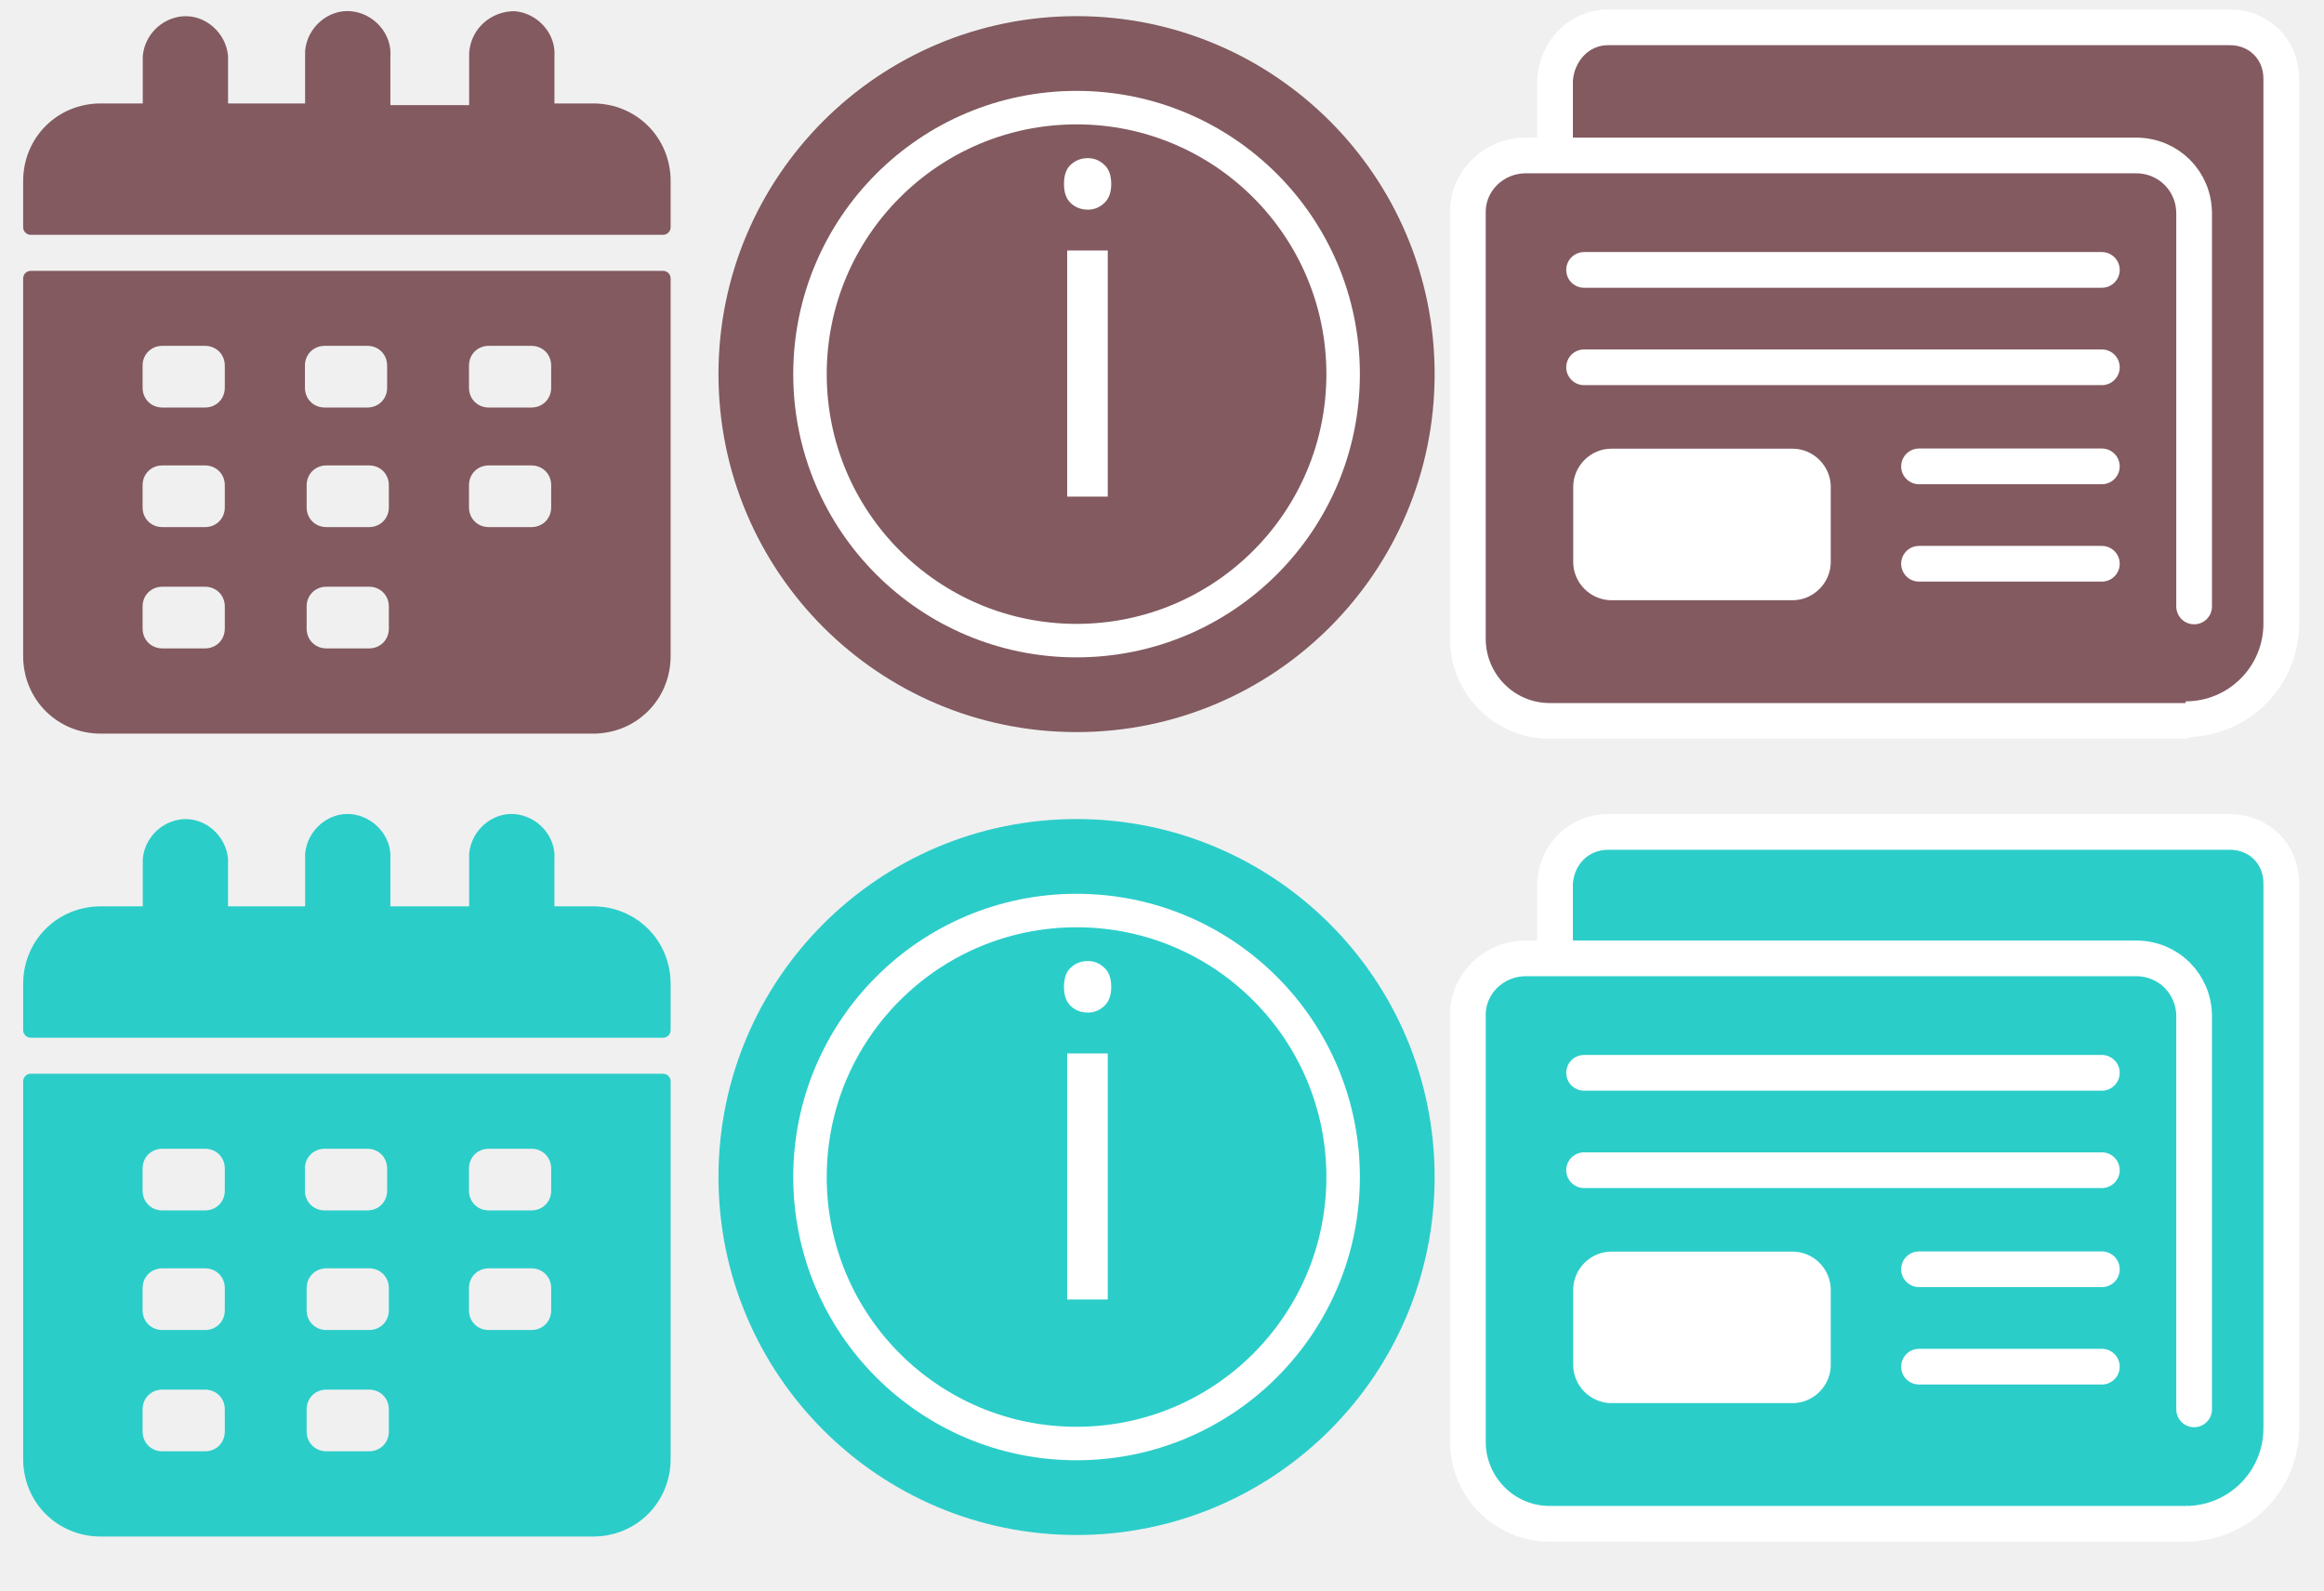
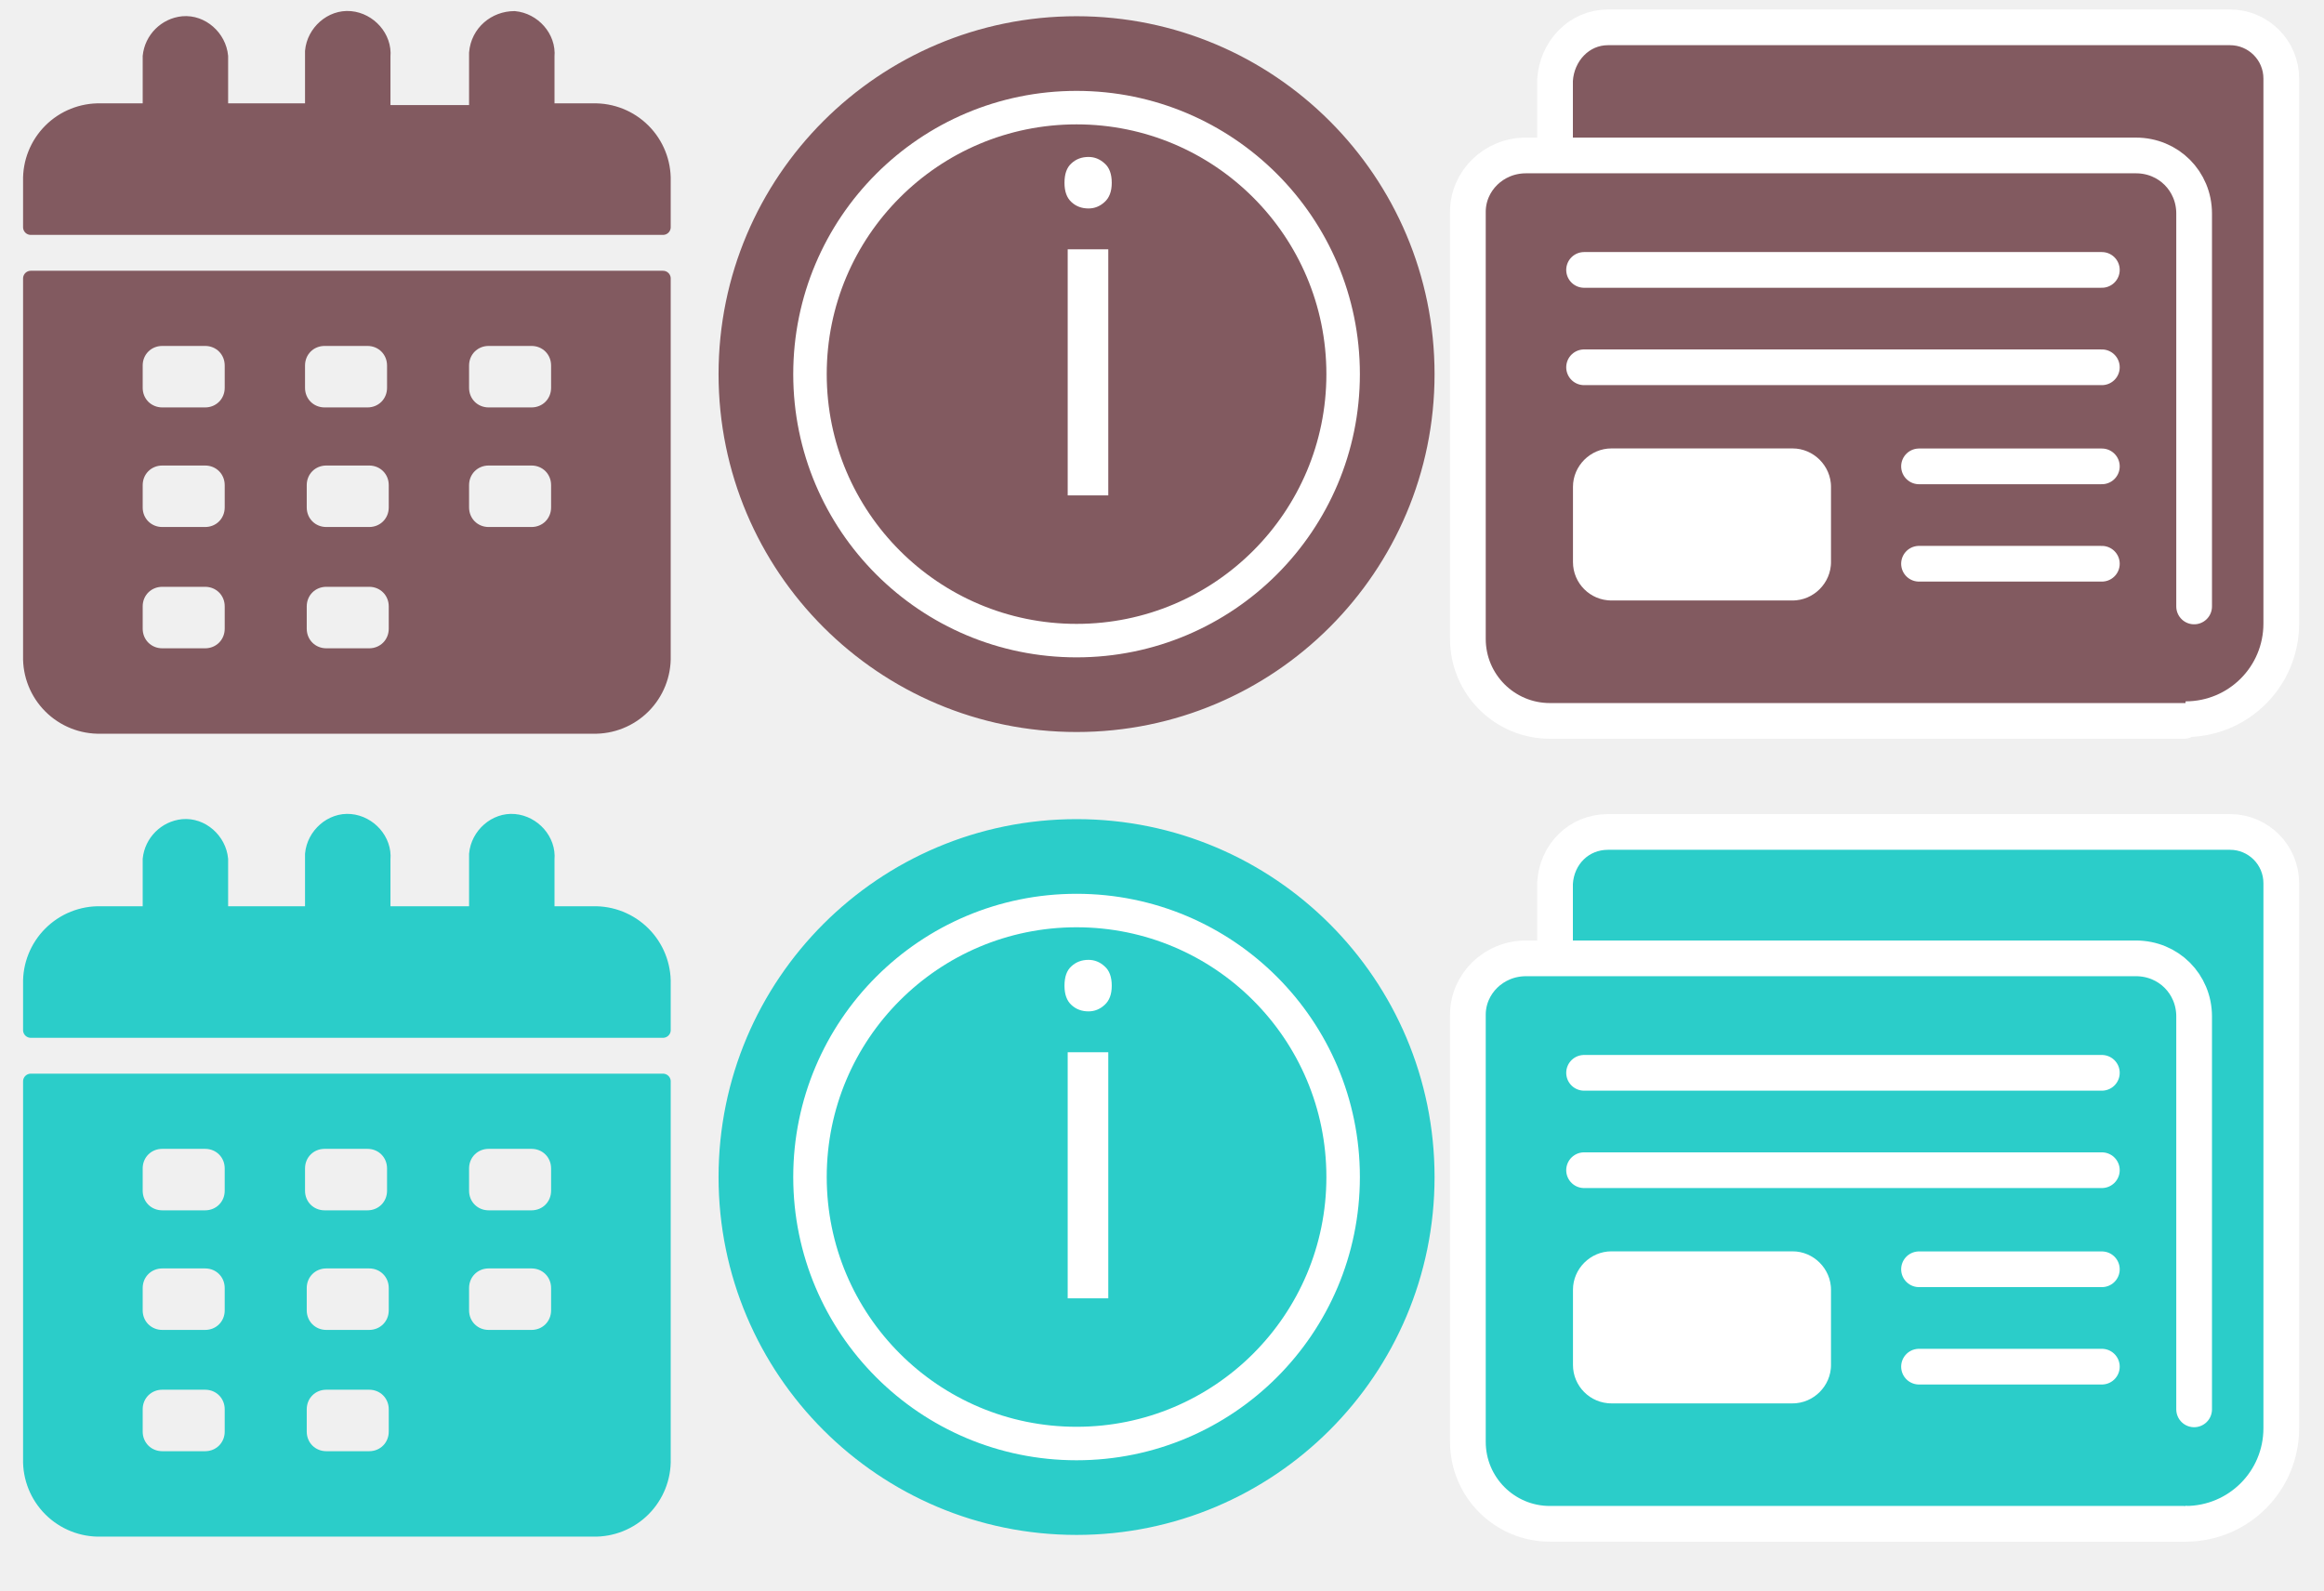
<svg xmlns="http://www.w3.org/2000/svg" id="Layer_1" viewBox="0 0 136 93.1">
  <style>.st2{stroke-linecap:round;stroke-linejoin:round;fill:none;stroke:#fff;stroke-width:1.96}.st3{fill:#fff}.st4{font-family:'MairyExtrabold'}.st5{font-size:26.88px}.st11,.st6{stroke-linecap:round;stroke-linejoin:round}.st6{fill:#2bcdc9}.st11,.st6,.st8{stroke:#fff;stroke-width:2.09}.st8{stroke-linecap:round;stroke-linejoin:round;fill:none}.st11{fill:#825a60}</style>
  <g id="icons">
-     <path d="M1.8 85.4c0 2.3 1.8 4.1 4.1 4.1h28.8c2.3 0 4.1-1.8 4.1-4.1V63.3h-37v22.1zm21.4-1.6c0 .9-.7 1.6-1.6 1.6h-2.5c-.9 0-1.6-.7-1.6-1.6v-1.3c0-.9.7-1.6 1.6-1.6h2.5c.9 0 1.6.7 1.6 1.6v1.3zm0-7.1c0 .9-.7 1.6-1.6 1.6h-2.5c-.9 0-1.6-.7-1.6-1.6v-1.3c0-.9.7-1.6 1.6-1.6h2.5c.9 0 1.6.7 1.6 1.6v1.3zm3.8-8.3c0-.9.7-1.6 1.6-1.6h2.5c.9 0 1.6.7 1.6 1.6v1.3c0 .9-.7 1.6-1.6 1.6h-2.5c-.9 0-1.6-.7-1.6-1.6v-1.3zm0 7c0-.9.7-1.6 1.6-1.6h2.5c.9 0 1.6.7 1.6 1.6v1.3c0 .9-.7 1.6-1.6 1.6h-2.5c-.9 0-1.6-.7-1.6-1.6v-1.3zm-9.6-7c0-.9.7-1.6 1.6-1.6h2.5c.9 0 1.6.7 1.6 1.6v1.3c0 .9-.7 1.6-1.6 1.6H19c-.9 0-1.6-.7-1.6-1.6v-1.3zm-9.5 0c0-.9.7-1.6 1.6-1.6H12c.9 0 1.6.7 1.6 1.6v1.3c0 .9-.7 1.6-1.6 1.6H9.5c-.9 0-1.6-.7-1.6-1.6v-1.3zm0 7c0-.9.7-1.6 1.6-1.6H12c.9 0 1.6.7 1.6 1.6v1.3c0 .9-.7 1.6-1.6 1.6H9.5c-.9 0-1.6-.7-1.6-1.6v-1.3zm0 7.1c0-.9.7-1.6 1.6-1.6H12c.9 0 1.6.7 1.6 1.6v1.3c0 .9-.7 1.6-1.6 1.6H9.5c-.9 0-1.6-.7-1.6-1.6v-1.3zm26.8-29H32v-3.2c.1-1.1-.8-2.1-1.9-2.2-1.1-.1-2.1.8-2.2 1.9v3.5h-5.5v-3.2c.1-1.1-.8-2.1-1.9-2.2-1.1-.1-2.1.8-2.2 1.9v3.5h-5.4v-3.2c-.1-1.1-1.1-2-2.2-1.9-1 .1-1.8.9-1.9 1.9v3.2H5.9c-2.3 0-4.1 1.8-4.1 4.1v2.7h37v-2.7c0-2.3-1.8-4.1-4.1-4.1z" fill="#2bcdc9" stroke="#2bcdc9" stroke-width=".89" stroke-linecap="round" stroke-linejoin="round" />
-     <circle cx="63" cy="68.9" r="20.5" fill="#2bcdc9" stroke="#2bcdc9" stroke-width=".91" stroke-linecap="round" stroke-linejoin="round" />
+     <path d="M1.8 85.4a4 4 0 0 0 4.1 4.1h28.8a4 4 0 0 0 4.1-4.1V63.3h-37v22.1zm21.4-1.6c0 .9-.7 1.6-1.6 1.6h-2.5c-.9 0-1.6-.7-1.6-1.6v-1.3c0-.9.7-1.6 1.6-1.6h2.5c.9 0 1.6.7 1.6 1.6v1.3zm0-7.1c0 .9-.7 1.6-1.6 1.6h-2.5c-.9 0-1.6-.7-1.6-1.6v-1.3c0-.9.7-1.6 1.6-1.6h2.5c.9 0 1.6.7 1.6 1.6v1.3zm3.8-8.3c0-.9.7-1.6 1.6-1.6h2.5c.9 0 1.6.7 1.6 1.6v1.3c0 .9-.7 1.6-1.6 1.6h-2.5c-.9 0-1.6-.7-1.6-1.6v-1.3zm0 7c0-.9.7-1.6 1.6-1.6h2.5c.9 0 1.6.7 1.6 1.6v1.3c0 .9-.7 1.6-1.6 1.6h-2.5c-.9 0-1.6-.7-1.6-1.6v-1.3zm-9.6-7c0-.9.7-1.6 1.6-1.6h2.5c.9 0 1.6.7 1.6 1.6v1.3c0 .9-.7 1.6-1.6 1.6H19c-.9 0-1.6-.7-1.6-1.6v-1.3zm-9.5 0c0-.9.7-1.6 1.6-1.6H12c.9 0 1.6.7 1.6 1.6v1.3c0 .9-.7 1.6-1.6 1.6H9.5c-.9 0-1.6-.7-1.6-1.6v-1.3zm0 7c0-.9.7-1.6 1.6-1.6H12c.9 0 1.6.7 1.6 1.6v1.3c0 .9-.7 1.6-1.6 1.6H9.5c-.9 0-1.6-.7-1.6-1.6v-1.3zm0 7.1c0-.9.7-1.6 1.6-1.6H12c.9 0 1.6.7 1.6 1.6v1.3c0 .9-.7 1.6-1.6 1.6H9.5c-.9 0-1.6-.7-1.6-1.6v-1.3zm26.8-29H32v-3.2c.1-1.1-.8-2.1-1.9-2.2-1.1-.1-2.1.8-2.2 1.9v3.5h-5.5v-3.2c.1-1.1-.8-2.1-1.9-2.2-1.1-.1-2.1.8-2.2 1.9v3.5h-5.4v-3.2c-.1-1.1-1.1-2-2.2-1.9-1 .1-1.8.9-1.9 1.9v3.2H5.9a4 4 0 0 0-4.1 4.1v2.7h37v-2.7a4 4 0 0 0-4.1-4.1z" fill="#2bcdc9" stroke="#2bcdc9" stroke-width=".9" stroke-linecap="round" stroke-linejoin="round" />
+     <circle cx="63" cy="68.9" r="20.5" fill="#2bcdc9" stroke="#2bcdc9" stroke-width=".9" stroke-linecap="round" stroke-linejoin="round" />
    <circle class="st2" cx="63" cy="68.9" r="15.6" />
-     <text transform="translate(60.17 76.07)" class="st3 st4 st5">i</text>
-     <path class="st6" d="M94.1 48.7h36.4c1.7 0 3 1.3 3 3v31.9c0 3.1-2.5 5.6-5.6 5.6H96.6c-3.1 0-5.6-2.5-5.6-5.6V51.7c.1-1.7 1.4-3 3.1-3z" />
-     <path class="st6" d="M127.8 89.2H90.7c-2.7 0-4.8-2.2-4.8-4.8v-25c0-1.8 1.5-3.3 3.4-3.3H125c1.9 0 3.4 1.5 3.4 3.4v23" />
-     <path d="M94.3 72.4h10.6c1.7 0 3.1 1.4 3.1 3.1v4.4c0 1.7-1.4 3.1-3.1 3.1H94.3c-1.7 0-3.1-1.4-3.1-3.1v-4.4c0-1.7 1.4-3.1 3.1-3.1z" fill="#fff" stroke="#2bcdc9" stroke-width="1.73" stroke-linecap="round" stroke-linejoin="round" />
+     <text transform="translate(60.2 76)" class="st3 st4 st5">i</text>
+     <path class="st6" d="M94.1 48.7h36.4a3 3 0 0 1 3 3v31.9c0 3.1-2.5 5.6-5.6 5.6H96.6a5.6 5.6 0 0 1-5.6-5.6V51.7c.1-1.7 1.4-3 3.1-3z" />
+     <path class="st6" d="M127.8 89.2H90.7a4.8 4.8 0 0 1-4.8-4.8v-25c0-1.8 1.5-3.3 3.4-3.3H125c1.9 0 3.4 1.5 3.4 3.4v23" />
+     <path d="M94.3 72.4h10.6c1.7 0 3.1 1.4 3.1 3.1v4.4c0 1.7-1.4 3.1-3.1 3.1H94.3a3.1 3.1 0 0 1-3.1-3.1v-4.4c0-1.7 1.4-3.1 3.1-3.1z" fill="#fff" stroke="#2bcdc9" stroke-width="1.7" stroke-linecap="round" stroke-linejoin="round" />
    <path class="st8" d="M112.3 80H123m-10.7-5.7H123m-30.3-5.8H123m-30.3-5.7H123" />
-     <path d="M1.8 38.4c0 2.3 1.8 4.1 4.1 4.1h28.8c2.3 0 4.1-1.8 4.1-4.1V16.3h-37v22.1zm21.4-1.6c0 .9-.7 1.6-1.6 1.6h-2.5c-.9 0-1.6-.7-1.6-1.6v-1.3c0-.9.7-1.6 1.6-1.6h2.5c.9 0 1.6.7 1.6 1.6v1.3zm0-7.1c0 .9-.7 1.6-1.6 1.6h-2.5c-.9 0-1.6-.7-1.6-1.6v-1.3c0-.9.7-1.6 1.6-1.6h2.5c.9 0 1.6.7 1.6 1.6v1.3zm3.8-8.3c0-.9.7-1.6 1.6-1.6h2.5c.9 0 1.6.7 1.6 1.6v1.3c0 .9-.7 1.6-1.6 1.6h-2.5c-.9 0-1.6-.7-1.6-1.6v-1.3zm0 7c0-.9.7-1.6 1.6-1.6h2.5c.9 0 1.6.7 1.6 1.6v1.3c0 .9-.7 1.6-1.6 1.6h-2.5c-.9 0-1.6-.7-1.6-1.6v-1.3zm-9.6-7c0-.9.7-1.6 1.6-1.6h2.5c.9 0 1.6.7 1.6 1.6v1.3c0 .9-.7 1.6-1.6 1.6H19c-.9 0-1.6-.7-1.6-1.6v-1.3zm-9.5 0c0-.9.7-1.6 1.6-1.6H12c.9 0 1.6.7 1.6 1.6v1.3c0 .9-.7 1.6-1.6 1.6H9.5c-.9 0-1.6-.7-1.6-1.6v-1.3zm0 7c0-.9.7-1.6 1.6-1.6H12c.9 0 1.6.7 1.6 1.6v1.3c0 .9-.7 1.6-1.6 1.6H9.5c-.9 0-1.6-.7-1.6-1.6v-1.3zm0 7.1c0-.9.7-1.6 1.6-1.6H12c.9 0 1.6.7 1.6 1.6v1.3c0 .9-.7 1.6-1.6 1.6H9.5c-.9 0-1.6-.7-1.6-1.6v-1.3zm26.8-29H32V3.3c.1-1.1-.8-2.1-1.9-2.2-1.1 0-2.1.8-2.2 2v3.5h-5.5V3.3c.1-1.1-.8-2.1-1.9-2.2-1.1-.1-2.1.8-2.2 1.9v3.5h-5.4V3.3c-.1-1.1-1.1-2-2.2-1.9-1 .1-1.8.9-1.9 1.9v3.2H5.9c-2.3 0-4.1 1.8-4.1 4.1v2.7h37v-2.7c0-2.3-1.8-4.1-4.1-4.1z" fill="#825a60" stroke="#825a60" stroke-width=".89" stroke-linecap="round" stroke-linejoin="round" />
-     <circle cx="63" cy="21.9" r="20.5" fill="#825a60" stroke="#825a60" stroke-width=".91" stroke-linecap="round" stroke-linejoin="round" />
+     <path d="M1.8 38.4a4 4 0 0 0 4.1 4.1h28.8a4 4 0 0 0 4.1-4.1V16.3h-37v22.1zm21.4-1.6c0 .9-.7 1.6-1.6 1.6h-2.5c-.9 0-1.6-.7-1.6-1.6v-1.3c0-.9.7-1.6 1.6-1.6h2.5c.9 0 1.6.7 1.6 1.6v1.3zm0-7.1c0 .9-.7 1.6-1.6 1.6h-2.5c-.9 0-1.6-.7-1.6-1.6v-1.3c0-.9.7-1.6 1.6-1.6h2.5c.9 0 1.6.7 1.6 1.6v1.3zm3.8-8.3c0-.9.7-1.6 1.6-1.6h2.5c.9 0 1.6.7 1.6 1.6v1.3c0 .9-.7 1.6-1.6 1.6h-2.5c-.9 0-1.6-.7-1.6-1.6v-1.3zm0 7c0-.9.7-1.6 1.6-1.6h2.5c.9 0 1.6.7 1.6 1.6v1.3c0 .9-.7 1.6-1.6 1.6h-2.5c-.9 0-1.6-.7-1.6-1.6v-1.3zm-9.6-7c0-.9.7-1.6 1.6-1.6h2.5c.9 0 1.6.7 1.6 1.6v1.3c0 .9-.7 1.6-1.6 1.6H19c-.9 0-1.6-.7-1.6-1.6v-1.3zm-9.5 0c0-.9.7-1.6 1.6-1.6H12c.9 0 1.6.7 1.6 1.6v1.3c0 .9-.7 1.6-1.6 1.6H9.5c-.9 0-1.6-.7-1.6-1.6v-1.3zm0 7c0-.9.7-1.6 1.6-1.6H12c.9 0 1.6.7 1.6 1.6v1.3c0 .9-.7 1.6-1.6 1.6H9.5c-.9 0-1.6-.7-1.6-1.6v-1.3zm0 7.1c0-.9.7-1.6 1.6-1.6H12c.9 0 1.6.7 1.6 1.6v1.3c0 .9-.7 1.6-1.6 1.6H9.5c-.9 0-1.6-.7-1.6-1.6v-1.3zm26.8-29H32V3.3c.1-1.1-.8-2.1-1.9-2.2-1.1 0-2.1.8-2.2 2v3.5h-5.5V3.3c.1-1.1-.8-2.1-1.9-2.2-1.1-.1-2.1.8-2.2 1.9v3.5h-5.4V3.3c-.1-1.1-1.1-2-2.2-1.9-1 .1-1.8.9-1.9 1.9v3.2H5.9a4 4 0 0 0-4.1 4.1v2.7h37v-2.7a4 4 0 0 0-4.1-4.1z" fill="#825a60" stroke="#825a60" stroke-width=".9" stroke-linecap="round" stroke-linejoin="round" />
+     <circle cx="63" cy="21.9" r="20.5" fill="#825a60" stroke="#825a60" stroke-width=".9" stroke-linecap="round" stroke-linejoin="round" />
    <circle class="st2" cx="63" cy="21.9" r="15.6" />
-     <text transform="translate(60.17 29.07)" class="st3 st4 st5">i</text>
-     <path class="st11" d="M94.1 1.6h36.4c1.7 0 3 1.3 3 3v31.9c0 3.1-2.5 5.6-5.6 5.6H96.6c-3.1 0-5.6-2.5-5.6-5.6V4.7c.1-1.7 1.4-3.1 3.1-3.1z" />
-     <path class="st11" d="M127.8 42.2H90.7c-2.7 0-4.8-2.2-4.8-4.8v-25c0-1.8 1.5-3.3 3.4-3.3H125c1.9 0 3.4 1.5 3.4 3.4v23" />
-     <path d="M94.3 25.4h10.6c1.7 0 3.1 1.4 3.1 3.1v4.4c0 1.7-1.4 3.1-3.1 3.1H94.3c-1.7 0-3.1-1.4-3.1-3.1v-4.4c0-1.7 1.4-3.1 3.1-3.1z" fill="#fff" stroke="#825a60" stroke-width="1.73" stroke-linecap="round" stroke-linejoin="round" />
+     <text transform="translate(60.2 29)" class="st3 st4 st5">i</text>
+     <path class="st11" d="M94.1 1.6h36.4a3 3 0 0 1 3 3v31.9c0 3.1-2.5 5.6-5.6 5.6H96.6a5.6 5.6 0 0 1-5.6-5.6V4.7c.1-1.7 1.4-3.1 3.1-3.1z" />
+     <path class="st11" d="M127.8 42.2H90.7a4.8 4.8 0 0 1-4.8-4.8v-25c0-1.8 1.5-3.3 3.4-3.3H125c1.9 0 3.4 1.5 3.4 3.4v23" />
+     <path d="M94.3 25.4h10.6c1.7 0 3.1 1.4 3.1 3.1v4.4c0 1.7-1.4 3.1-3.1 3.1H94.3a3.1 3.1 0 0 1-3.1-3.1v-4.4c0-1.7 1.4-3.1 3.1-3.1z" fill="#fff" stroke="#825a60" stroke-width="1.7" stroke-linecap="round" stroke-linejoin="round" />
    <path class="st8" d="M112.3 33H123m-10.7-5.7H123m-30.3-5.8H123m-30.3-5.7H123" />
  </g>
</svg>
